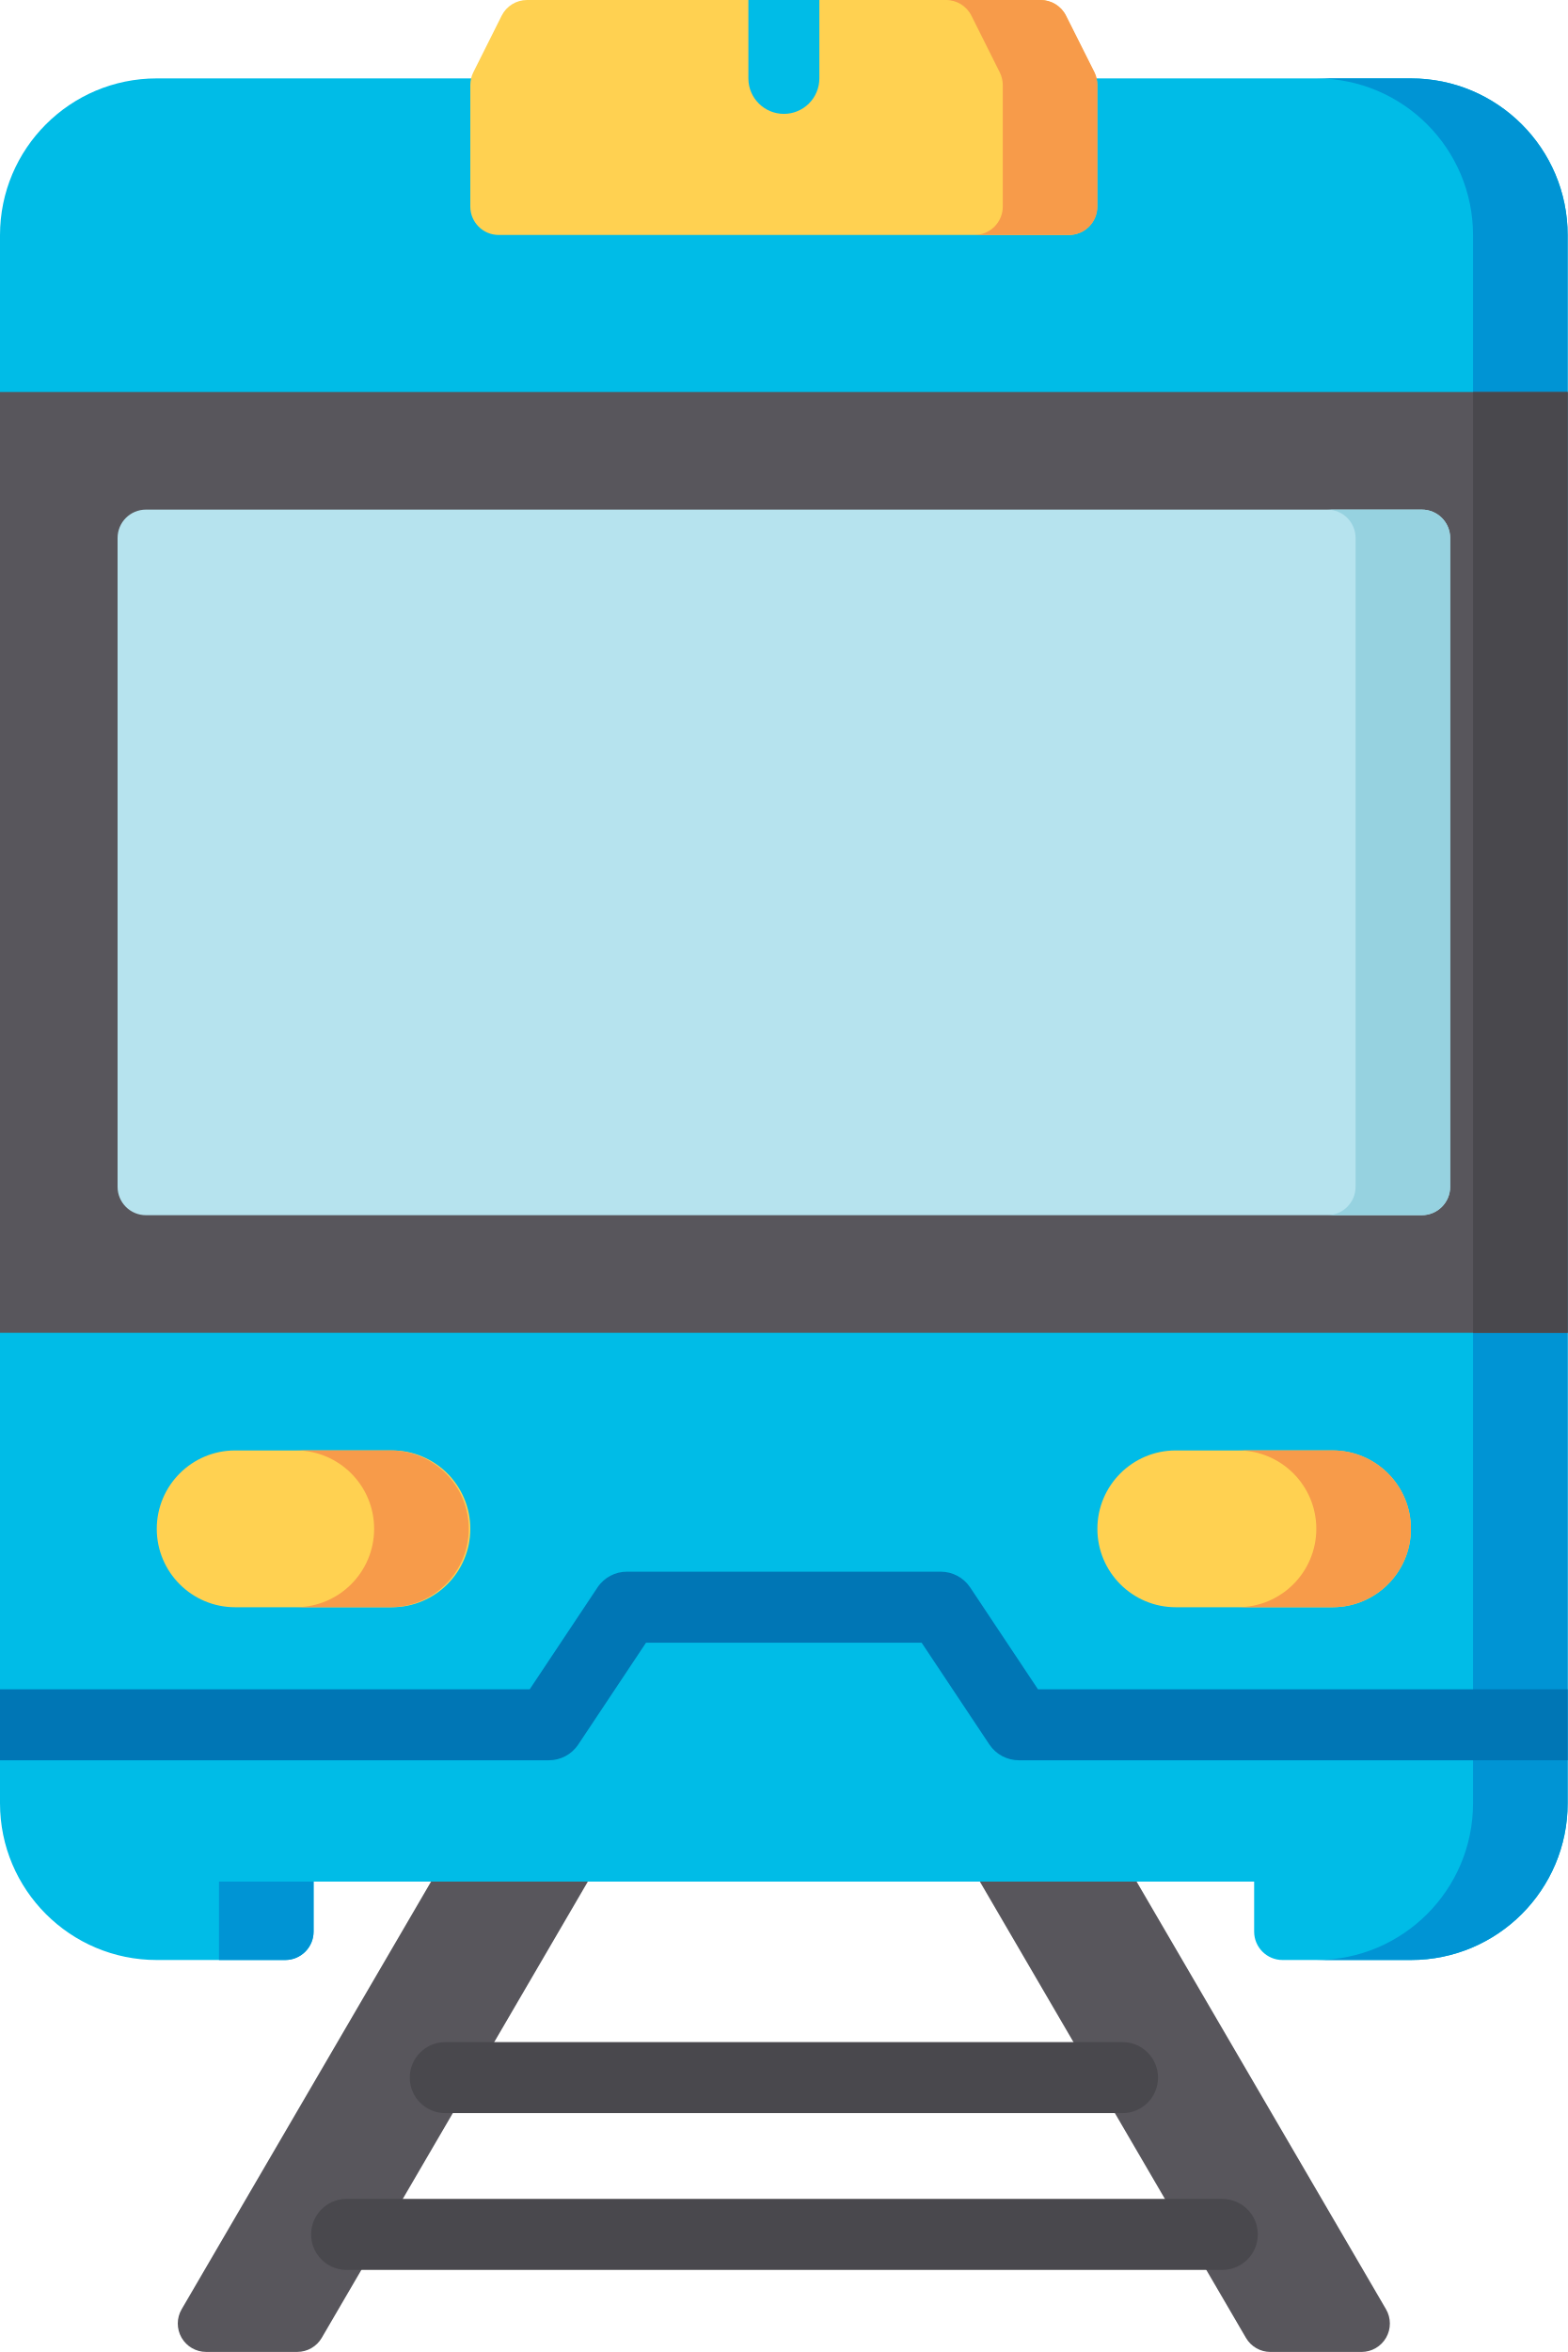
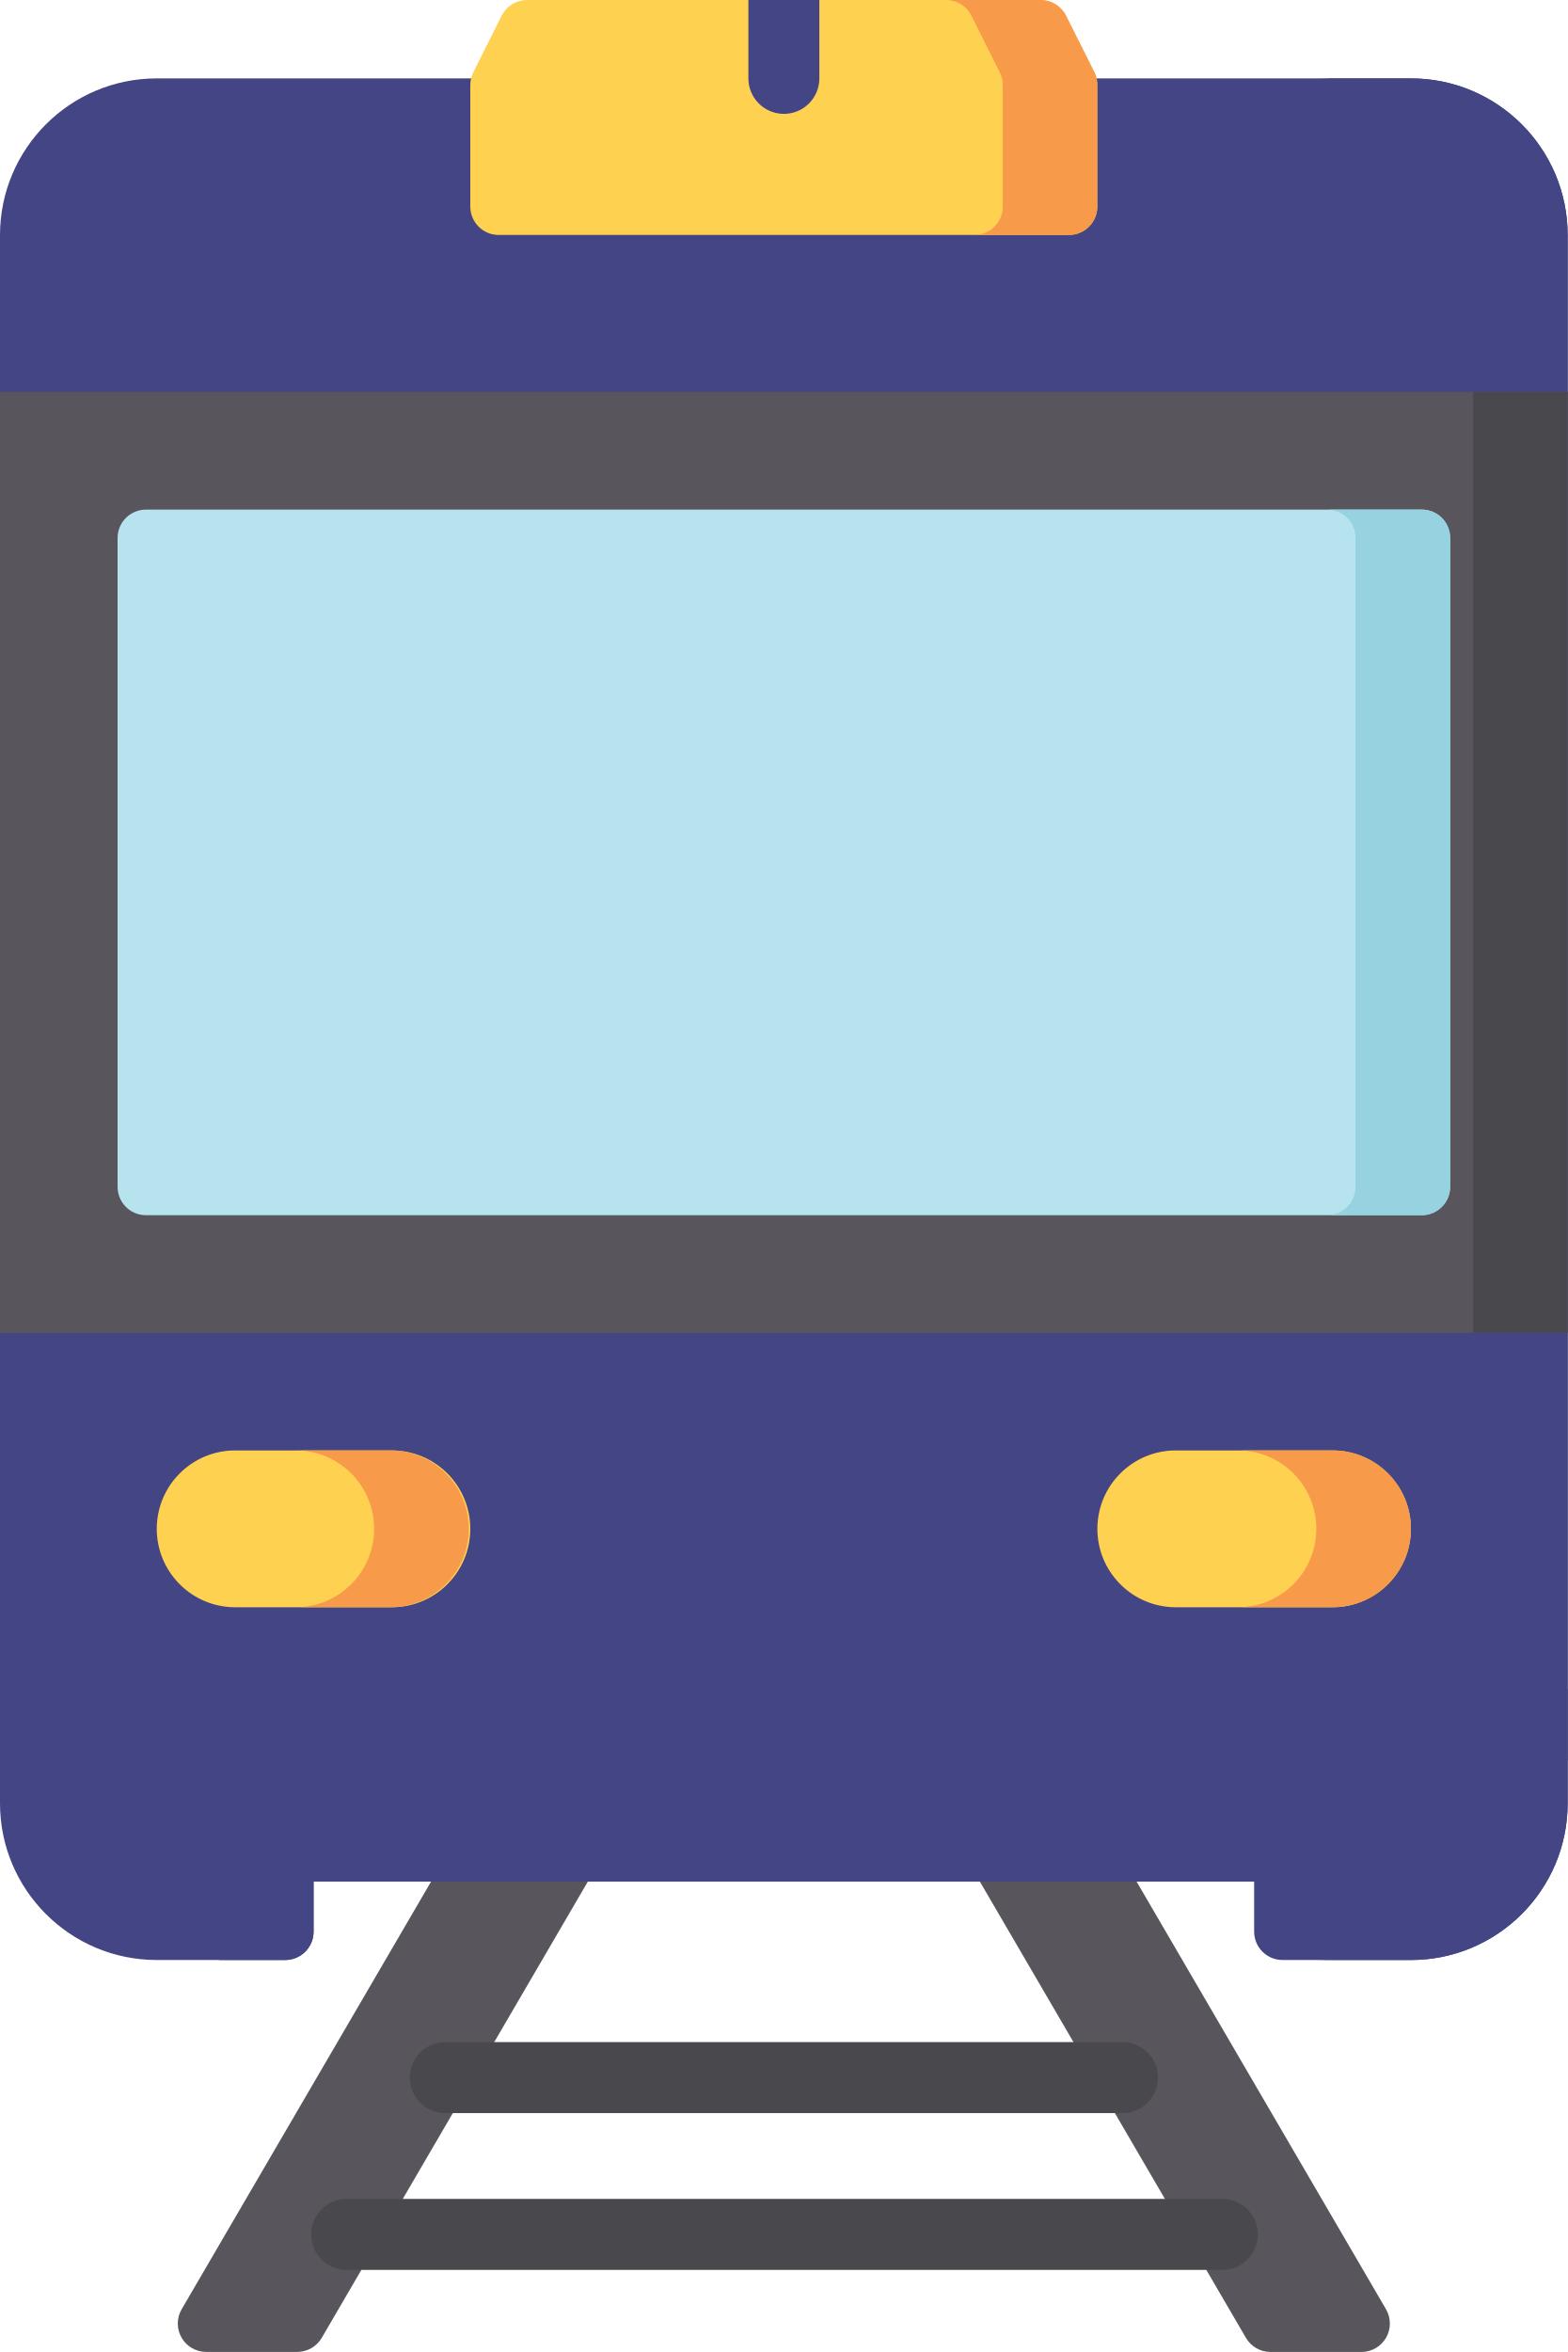
<svg xmlns="http://www.w3.org/2000/svg" width="40.001" height="60" viewBox="0 0 40.001 60">
  <defs>
    <style>
-             .prefix__cls-1{fill:#58565c}.prefix__cls-2{fill:#49484d}.prefix__cls-3{fill:#00bce7}.prefix__cls-4{fill:#0094d4}.prefix__cls-6{fill:#ffd151}.prefix__cls-7{fill:#f79b4a}
+             .prefix__cls-1{fill:#58565c}.prefix__cls-2{fill:#49484d}.prefix__cls-3{fill:#444584}.prefix__cls-4{fill:#444584}.prefix__cls-6{fill:#ffd151}.prefix__cls-7{fill:#f79b4a}
        </style>
  </defs>
  <g id="prefix__train" transform="translate(-85.33)">
    <g id="prefix__Group_86" data-name="Group 86" transform="translate(89.866 47.384)">
      <path id="prefix__Path_177" d="M134.5 404.962l-6.789 11.638a.725.725 0 0 1-.626.36h-2.323a.724.724 0 0 1-.626-1.089l6.365-10.911v-.615h4v.615z" class="prefix__cls-1" data-name="Path 177" transform="translate(-124.037 -404.346)" />
      <path id="prefix__Path_178" d="M302.667 404.961l6.365 10.911a.725.725 0 0 1-.626 1.089h-2.323a.724.724 0 0 1-.625-.359l-6.79-11.641v-.615h4z" class="prefix__cls-1" data-name="Path 178" transform="translate(-278.203 -404.346)" />
    </g>
    <g id="prefix__Group_87" data-name="Group 87" transform="translate(93.238 52.095)">
      <path id="prefix__Path_179" d="M175.453 446.351h17.281a.905.905 0 1 0 0-1.811h-17.281a.905.905 0 1 0 0 1.811z" class="prefix__cls-2" data-name="Path 179" transform="translate(-172 -444.54)" />
      <path id="prefix__Path_180" d="M176.094 478.674h-22.373a.906.906 0 0 0 0 1.811h22.374a.905.905 0 1 0 0-1.811z" class="prefix__cls-2" data-name="Path 180" transform="translate(-152.815 -474.674)" />
    </g>
    <path id="prefix__Path_181" d="M89.333 17.064a4 4 0 0 0-4 4v40a4 4 0 0 0 4 4h3.276a.724.724 0 0 0 .724-.724v-1.276h24v1.276a.724.724 0 0 0 .724.724h3.275a4 4 0 0 0 4-4v-40a4 4 0 0 0-4-4h-32z" class="prefix__cls-3" data-name="Path 181" transform="translate(-.003 -15.064)" />
    <g id="prefix__Group_88" data-name="Group 88" transform="translate(90.916 2)">
      <path id="prefix__Path_182" d="M133 411.6h1.69a.724.724 0 0 0 .724-.725V409.6H133z" class="prefix__cls-4" data-name="Path 182" transform="translate(-132.998 -363.6)" />
      <path id="prefix__Path_183" d="M374.344 17.065h-2.415a4 4 0 0 1 4 4v40a4 4 0 0 1-4 4h2.415a4 4 0 0 0 4-4v-40a4 4 0 0 0-4-4z" class="prefix__cls-4" data-name="Path 183" transform="translate(-343.93 -17.065)" />
    </g>
    <path id="prefix__Rectangle_75" d="M0 0H40V24H0z" class="prefix__cls-1" data-name="Rectangle 75" transform="translate(85.33 10)" />
    <path id="prefix__Path_184" d="M144.21 128.933h-32.552a.724.724 0 0 1-.724-.724v-16.552a.724.724 0 0 1 .724-.724h32.552a.724.724 0 0 1 .724.724v16.551a.724.724 0 0 1-.724.725z" data-name="Path 184" transform="translate(-22.604 -97.933)" style="fill:#b6e3ee" />
    <g id="prefix__Group_89" data-name="Group 89" transform="translate(89.33 37)">
      <path id="prefix__Path_185" d="M125.466 319.732a2 2 0 0 0 0-4h-4a2 2 0 0 0 0 4z" class="prefix__cls-6" data-name="Path 185" transform="translate(-119.466 -315.731)" />
      <path id="prefix__Path_186" d="M330.267 319.732a2 2 0 0 0 0-4h-4a2 2 0 0 0 0 4z" class="prefix__cls-6" data-name="Path 186" transform="translate(-300.267 -315.731)" />
    </g>
    <path id="prefix__Rectangle_76" d="M0 0H2.415V24H0z" class="prefix__cls-2" data-name="Rectangle 76" transform="translate(122.916 10)" />
    <path id="prefix__Path_187" d="M189.183 0h13.1a.725.725 0 0 1 .648.4l.723 1.446a.723.723 0 0 1 .076.324v3.1a.724.724 0 0 1-.724.724h-14.547a.724.724 0 0 1-.724-.724v-3.1a.725.725 0 0 1 .076-.324L188.535.4a.725.725 0 0 1 .648-.4z" class="prefix__cls-6" data-name="Path 187" transform="translate(-90.405)" />
    <path id="prefix__Path_188" d="M295.1 1.847L294.373.4a.724.724 0 0 0-.648-.4h-2.415a.724.724 0 0 1 .648.4l.723 1.446a.724.724 0 0 1 .077.324v3.1a.724.724 0 0 1-.725.724h2.415a.724.724 0 0 0 .725-.724v-3.1a.734.734 0 0 0-.073-.323z" class="prefix__cls-7" data-name="Path 188" transform="translate(-181.842)" />
    <path id="prefix__Path_189" d="M249.178 2.905a.905.905 0 0 0 .906-.905V0h-1.811v2a.906.906 0 0 0 .905.905z" class="prefix__cls-3" data-name="Path 189" transform="translate(-143.848)" />
    <path id="prefix__Path_190" d="M376.7 110.933h-2.415a.724.724 0 0 1 .724.724v16.551a.724.724 0 0 1-.724.724h2.415a.724.724 0 0 0 .724-.724v-16.551a.724.724 0 0 0-.724-.724z" data-name="Path 190" transform="translate(-255.091 -97.933)" style="fill:#96d2e0" />
    <g id="prefix__Group_90" data-name="Group 90" transform="translate(92.873 37)">
      <path id="prefix__Path_191" d="M357.276 315.731h-2.415a2 2 0 1 1 0 4h2.415a2 2 0 0 0 0-4z" class="prefix__cls-7" data-name="Path 191" transform="translate(-330.818 -315.731)" />
      <path id="prefix__Path_192" d="M152.112 315.731H149.7a2 2 0 0 1 0 4h2.415a2 2 0 0 0 0-4z" class="prefix__cls-7" data-name="Path 192" transform="translate(-149.697 -315.731)" />
    </g>
-     <path id="prefix__Path_193" d="M125.334 346.951v-1.811h-13.516l-1.731-2.6a.905.905 0 0 0-.753-.4h-8a.9.9 0 0 0-.753.4l-1.731 2.6H85.334v1.811h14a.9.9 0 0 0 .753-.4l1.731-2.6h7.031l1.731 2.6a.906.906 0 0 0 .753.4z" data-name="Path 193" transform="translate(-.004 -302.046)" style="fill:#0076b5" />
+     <path id="prefix__Path_193" d="M125.334 346.951v-1.811h-13.516l-1.731-2.6a.905.905 0 0 0-.753-.4h-8a.9.9 0 0 0-.753.4l-1.731 2.6H85.334v1.811h14a.9.9 0 0 0 .753-.4l1.731-2.6h7.031l1.731 2.6a.906.906 0 0 0 .753.4z" data-name="Path 193" transform="translate(-.004 -302.046)" style="fill:#444584" />
  </g>
</svg>
